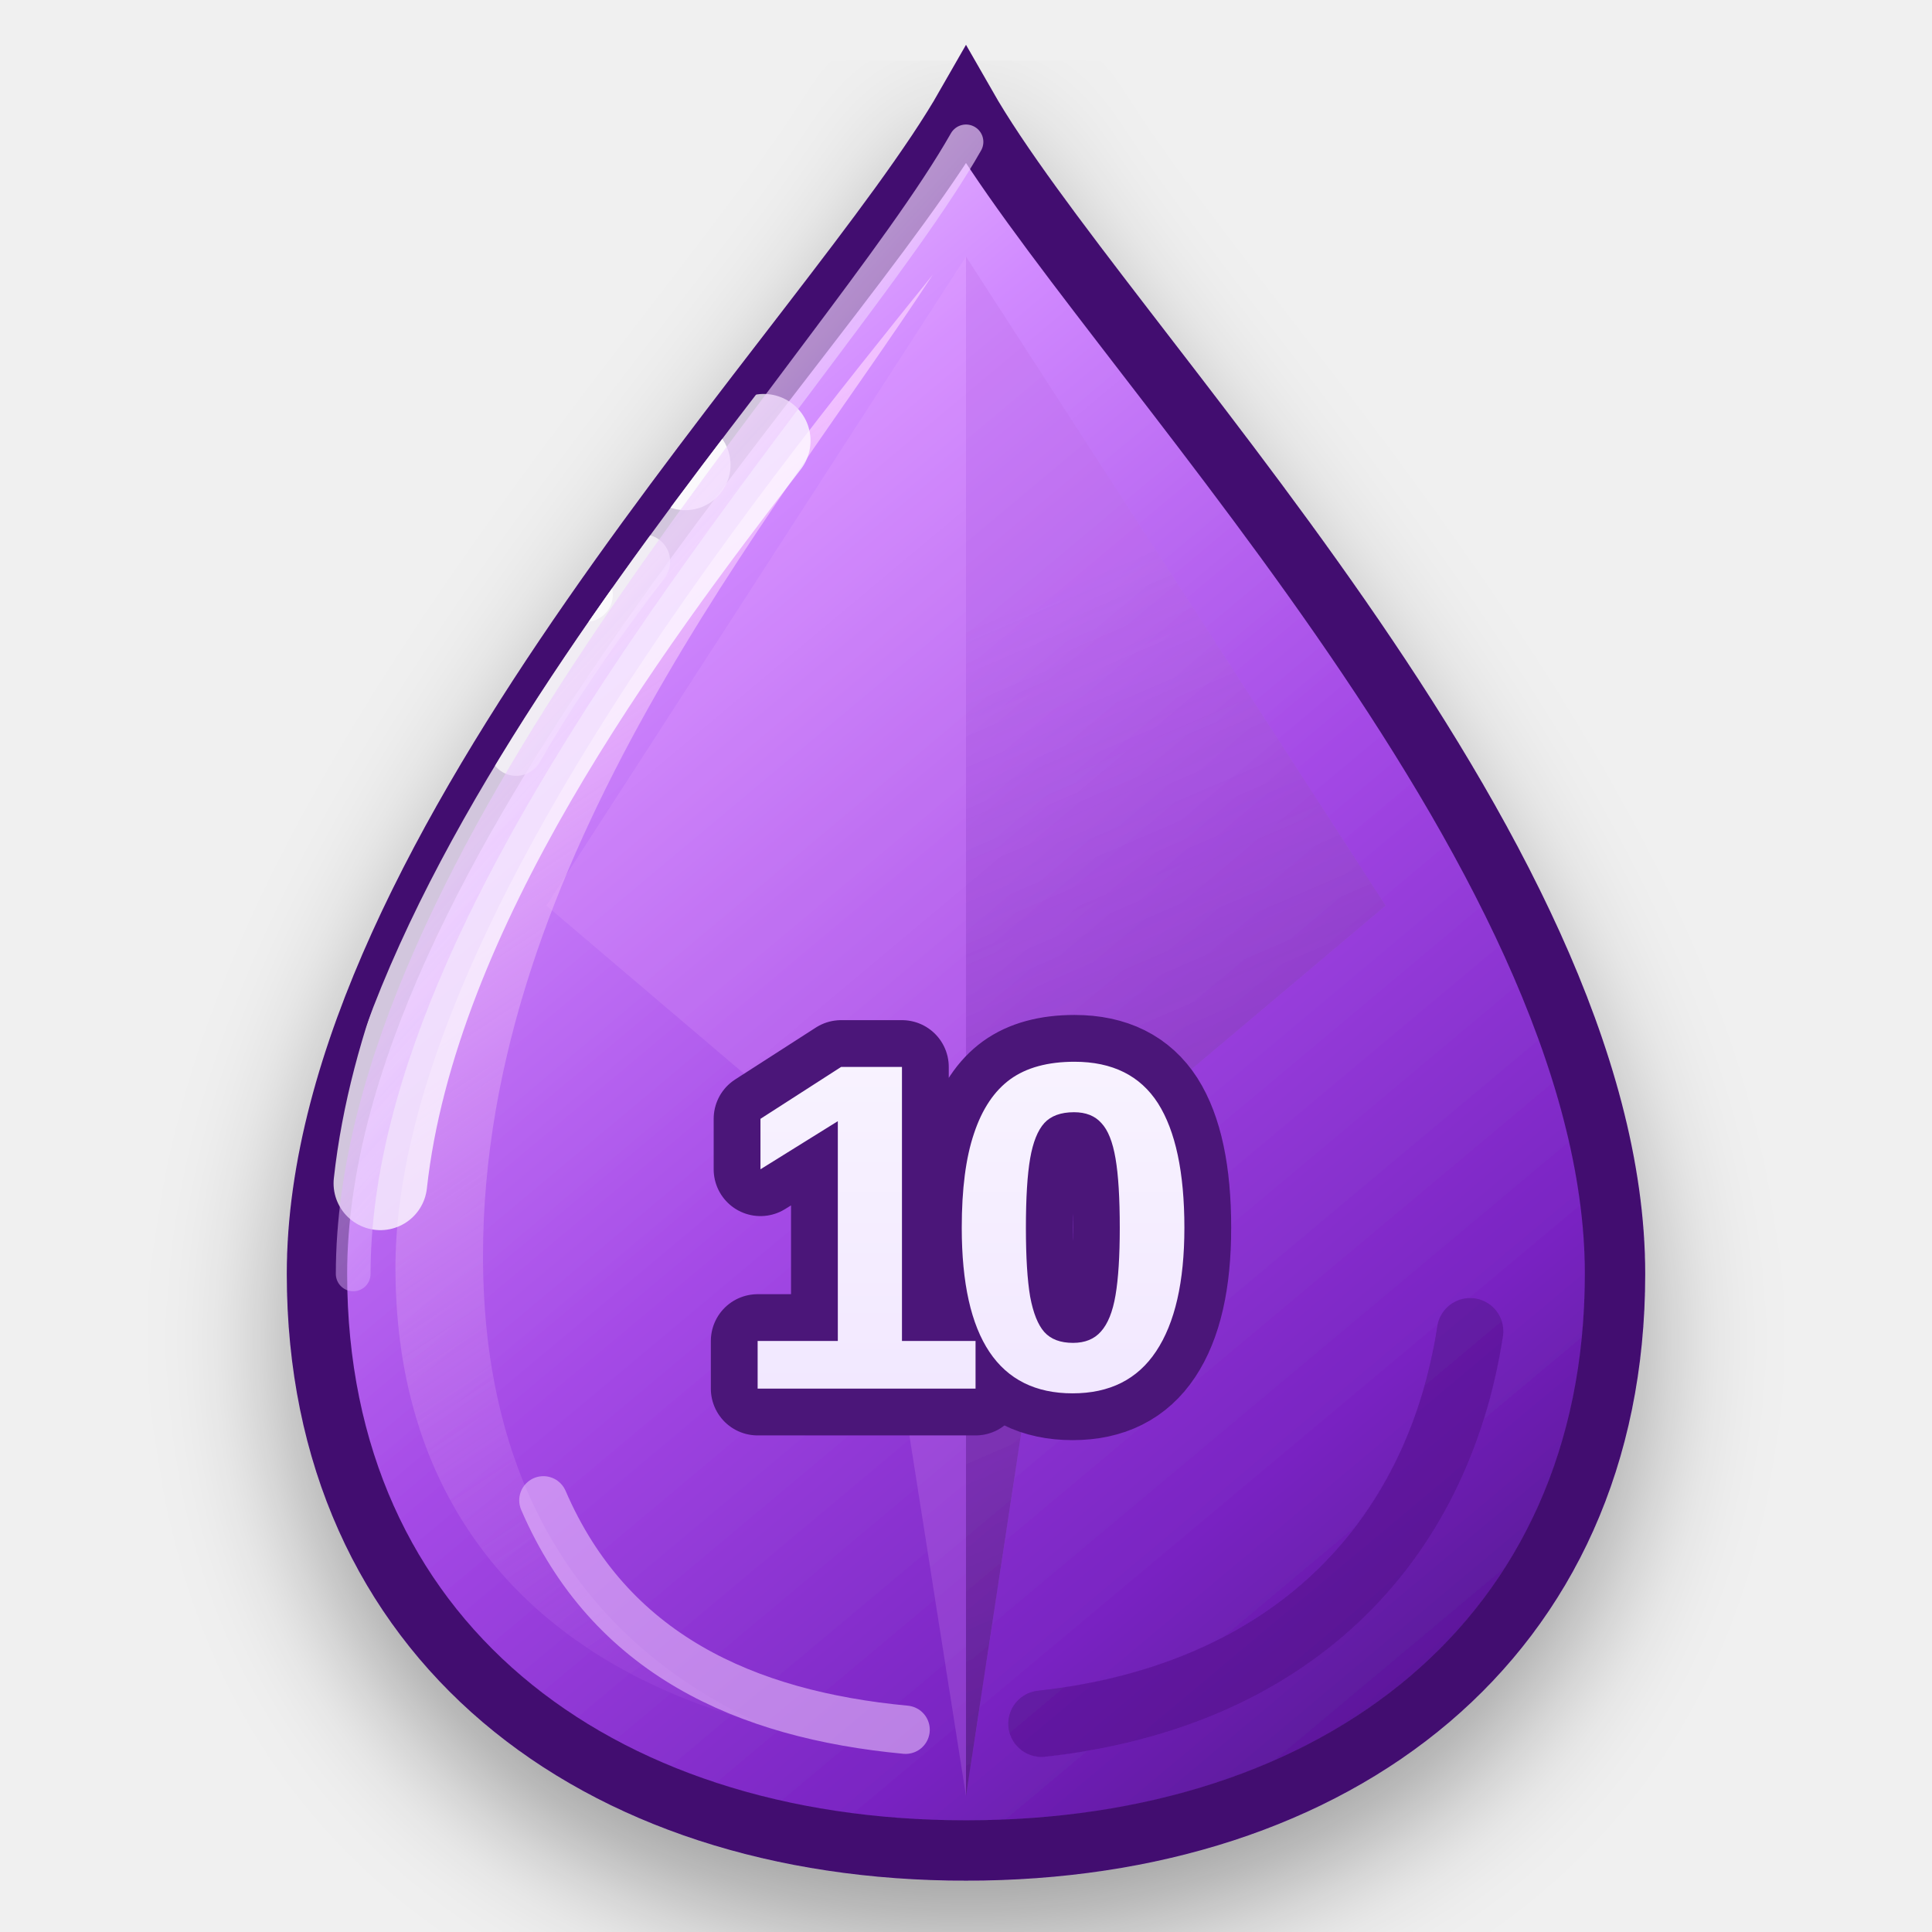
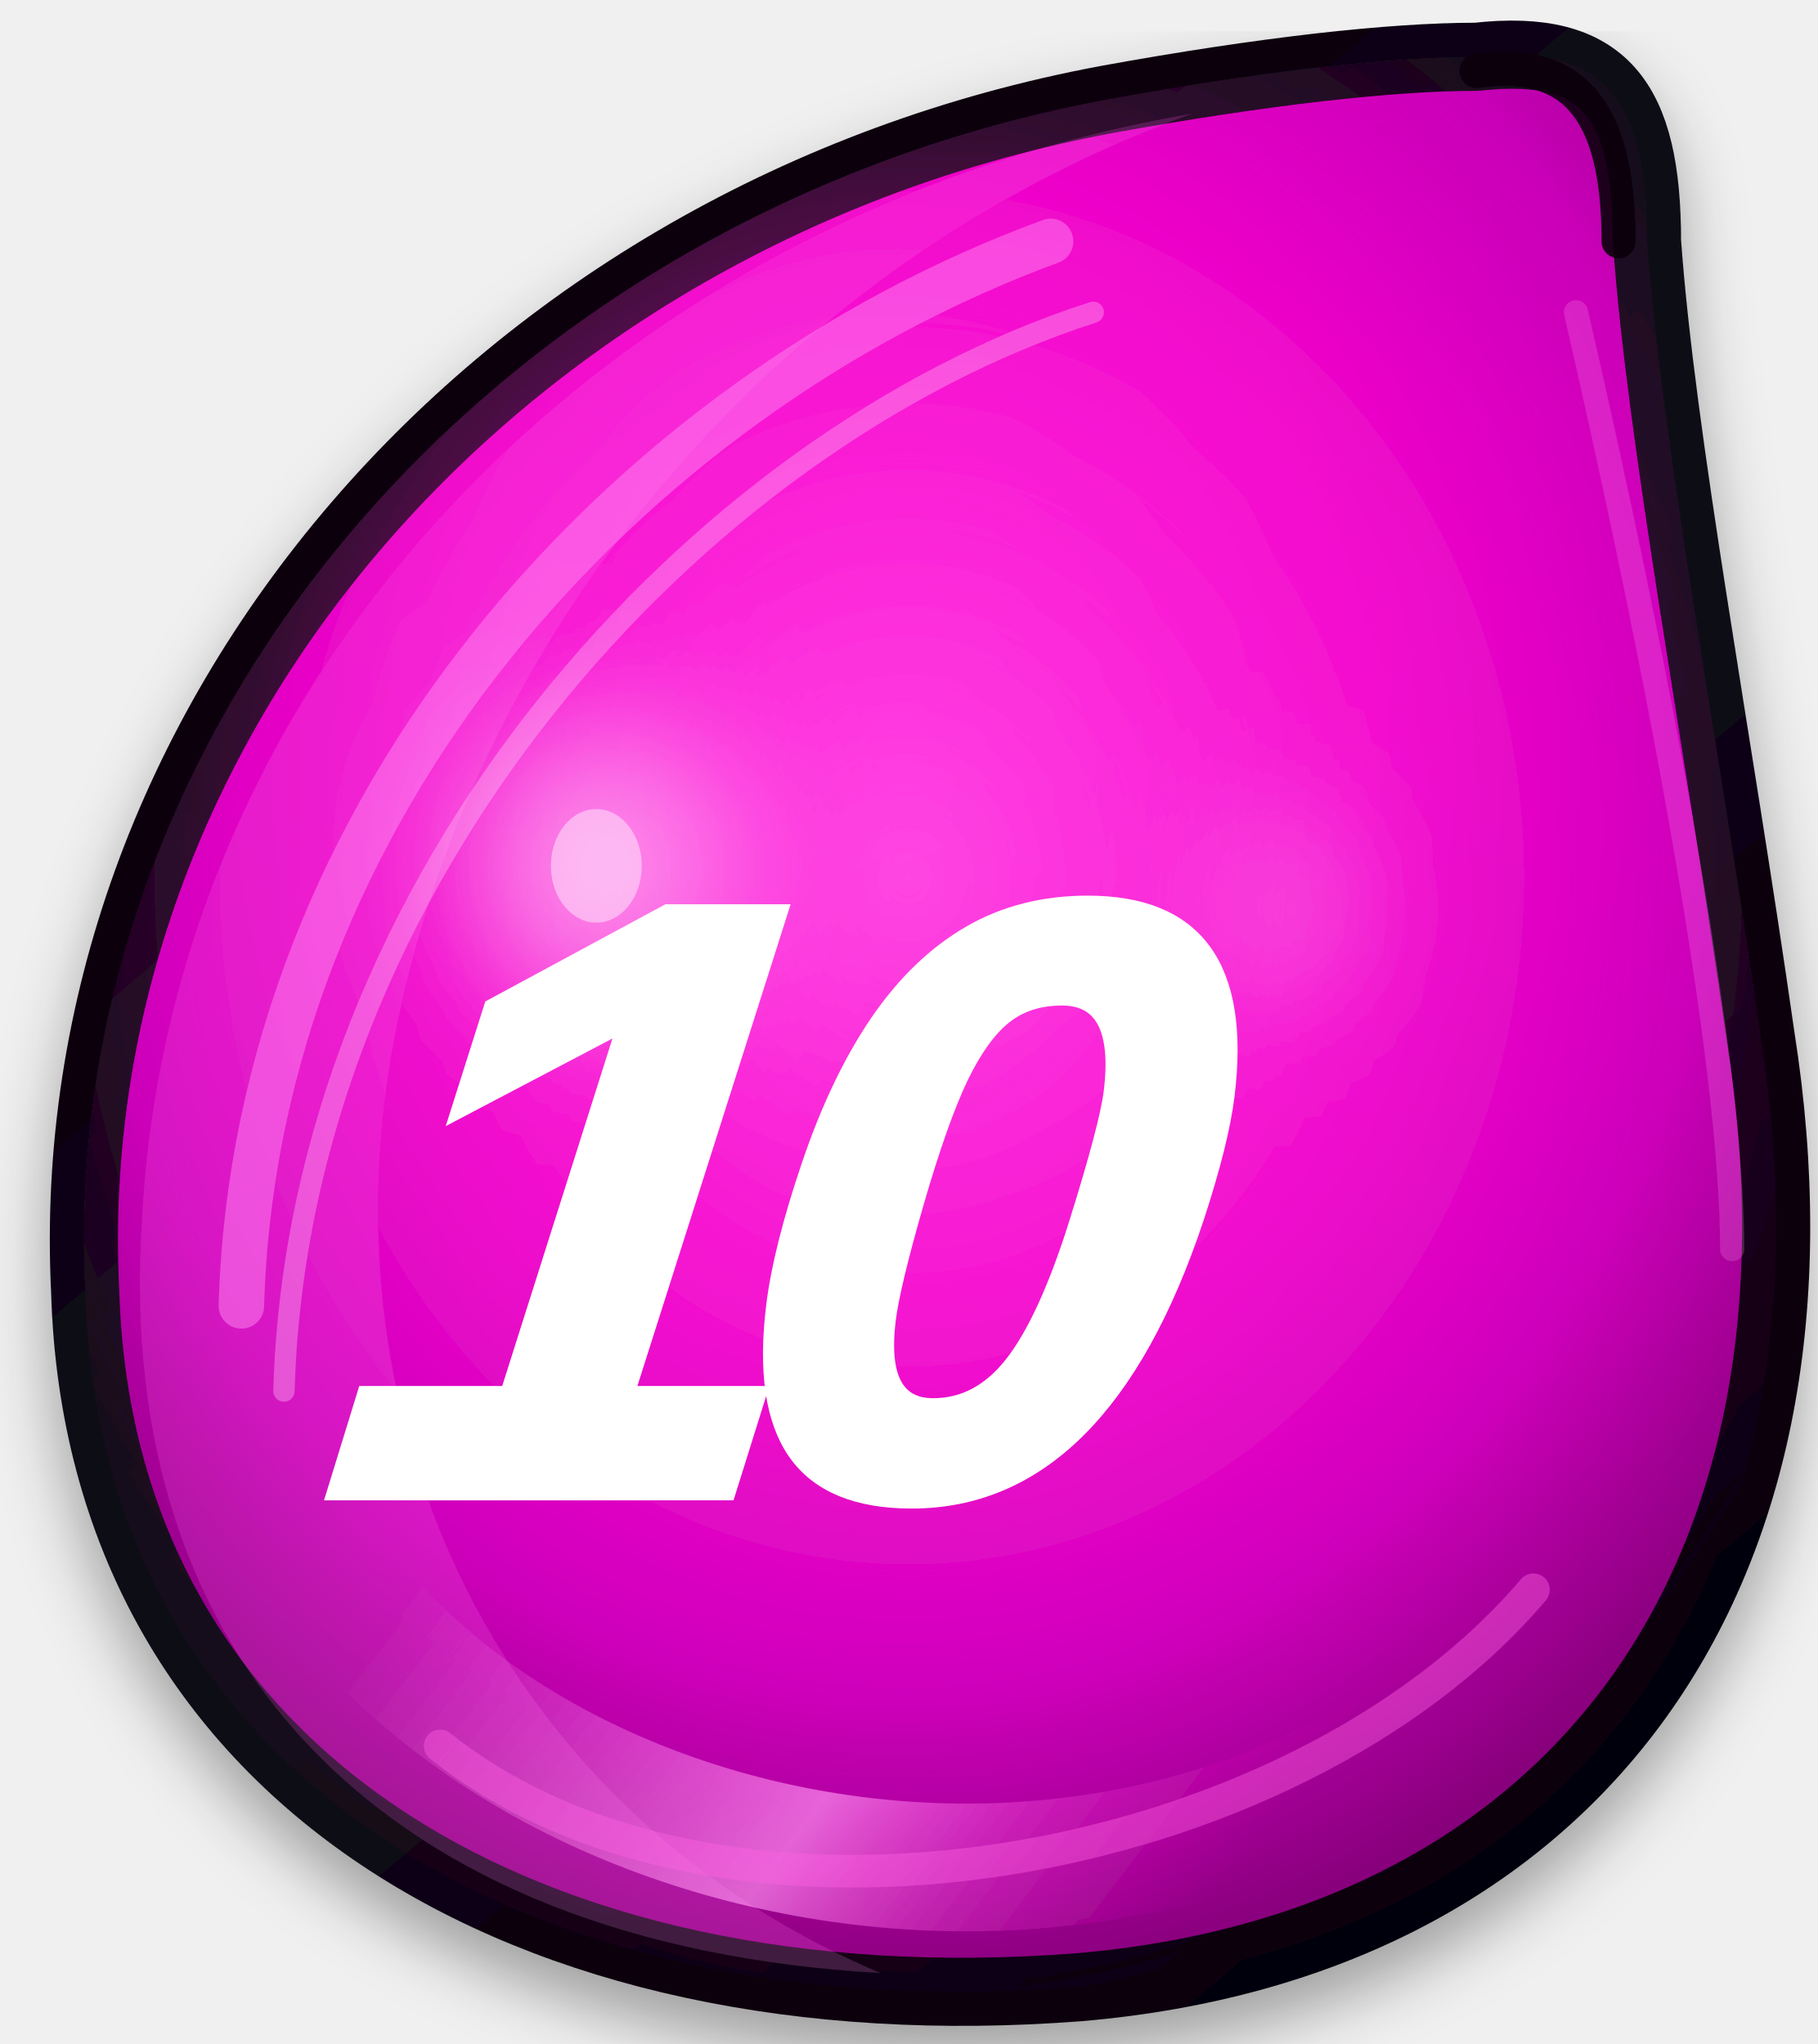
- <svg xmlns="http://www.w3.org/2000/svg" width="64" height="64" viewBox="0 0 64 64">
+ <svg xmlns="http://www.w3.org/2000/svg" width="64" height="72" viewBox="0 0 128 144">
  <defs>
-     <linearGradient id="drop" x1="12" y1="9" x2="53" y2="58" gradientUnits="userSpaceOnUse">
-       <stop stop-color="#f4d5ff" />
-       <stop offset=".22" stop-color="#d18aff" />
-       <stop offset=".52" stop-color="#a348e5" />
-       <stop offset=".78" stop-color="#7924c2" />
-       <stop offset="1" stop-color="#481080" />
+     <radialGradient id="magenta" cx="48%" cy="36%" r="68%">
+       <stop offset="0" stop-color="#ff22da" />
+       <stop offset=".42" stop-color="#ed00c8" />
+       <stop offset=".72" stop-color="#c900b8" />
+       <stop offset="1" stop-color="#79006f" />
+     </radialGradient>
+     <linearGradient id="edge" x1="14" y1="18" x2="111" y2="132" gradientUnits="userSpaceOnUse">
+       <stop stop-color="#05030a" />
+       <stop offset=".48" stop-color="#100817" />
+       <stop offset="1" stop-color="#050309" />
    </linearGradient>
-     <linearGradient id="edge" x1="12" y1="17" x2="53" y2="54" gradientUnits="userSpaceOnUse">
-       <stop stop-color="#fff0ff" stop-opacity=".95" />
-       <stop offset=".35" stop-color="#d8a0ff" stop-opacity=".55" />
-       <stop offset="1" stop-color="#3b086c" stop-opacity=".9" />
+     <radialGradient id="innerGlow" cx="50%" cy="43%" r="60%">
+       <stop stop-color="#ff4ce4" stop-opacity=".88" />
+       <stop offset=".62" stop-color="#ff16d4" stop-opacity=".16" />
+       <stop offset="1" stop-color="#8b007e" stop-opacity="0" />
+     </radialGradient>
+     <radialGradient id="shine" cx="50%" cy="50%" r="50%">
+       <stop stop-color="#fff" stop-opacity=".9" />
+       <stop offset=".24" stop-color="#fff" stop-opacity=".42" />
+       <stop offset="1" stop-color="#fff" stop-opacity="0" />
+     </radialGradient>
+     <linearGradient id="bottomGloss" x1="37" y1="102" x2="83" y2="137" gradientUnits="userSpaceOnUse">
+       <stop stop-color="#ff8aed" stop-opacity="0" />
+       <stop offset=".55" stop-color="#ff91f0" stop-opacity=".68" />
+       <stop offset="1" stop-color="#f000c7" stop-opacity="0" />
    </linearGradient>
-     <linearGradient id="facetLeft" x1="13" y1="23" x2="33" y2="53" gradientUnits="userSpaceOnUse">
-       <stop stop-color="#f7caff" stop-opacity=".82" />
-       <stop offset="1" stop-color="#a74ce5" stop-opacity=".12" />
-     </linearGradient>
-     <linearGradient id="facetRight" x1="34" y1="20" x2="50" y2="57" gradientUnits="userSpaceOnUse">
-       <stop stop-color="#8b31cf" stop-opacity=".15" />
-       <stop offset="1" stop-color="#36065f" stop-opacity=".65" />
-     </linearGradient>
-     <linearGradient id="number" x1="0" y1="23" x2="0" y2="49" gradientUnits="userSpaceOnUse">
-       <stop stop-color="#fff" />
-       <stop offset="1" stop-color="#f0e5ff" />
-     </linearGradient>
-     <filter id="shadow" x="-25%" y="-20%" width="150%" height="155%">
-       <feGaussianBlur in="SourceAlpha" stdDeviation="2.1" />
-       <feOffset dy="2" />
+     <filter id="outerShadow" x="-30%" y="-20%" width="160%" height="165%">
+       <feGaussianBlur in="SourceAlpha" stdDeviation="2.3" />
+       <feOffset dy="2.2" />
      <feComponentTransfer>
-         <feFuncA type="linear" slope=".34" />
+         <feFuncA type="linear" slope=".35" />
      </feComponentTransfer>
      <feMerge>
        <feMergeNode />
        <feMergeNode in="SourceGraphic" />
      </feMerge>
    </filter>
+     <filter id="softGlow" x="-200%" y="-200%" width="500%" height="500%">
+       <feGaussianBlur stdDeviation="5" />
+     </filter>
    <clipPath id="dropClip">
-       <path d="M32 3.5C27.6 11.2 10.5 28.1 10.5 42.2c0 12.1 9.2 19.1 21.5 19.1s21.5-7 21.5-19.1C53.5 28.1 36.4 11.2 32 3.5Z" />
+       <path d="M104 4       C113 3 116 7 116 17       C117 31 121 52 124 73       C130 111 111 137 76 140       C37 143 7 125 6 91       C4 51 35 15 78 7       C89 5 98 4 104 4Z" />
    </clipPath>
  </defs>
-   <g filter="url(#shadow)">
-     <path d="M32 3.5C27.6 11.2 10.5 28.1 10.5 42.2c0 12.1 9.2 19.1 21.5 19.1s21.5-7 21.5-19.1C53.5 28.1 36.4 11.2 32 3.5Z" fill="url(#drop)" stroke="#42106f" stroke-width="2" />
+   <g filter="url(#outerShadow)">
+     <path d="M104 4     C113 3 116 7 116 17     C117 31 121 52 124 73     C130 111 111 137 76 140     C37 143 7 125 6 91     C4 51 35 15 78 7     C89 5 98 4 104 4Z" fill="url(#magenta)" stroke="url(#edge)" stroke-width="4.8" stroke-linejoin="round" />
    <g clip-path="url(#dropClip)">
-       <path d="M30.9 9.1C25.6 17.2 16 28.5 16 41.6c0 7.6 3.3 12.8 9.2 15.5-7.9-2.1-12.1-7.5-12.1-15.1 0-10.9 12-25.7 17.8-32.9Z" fill="url(#facetLeft)" />
-       <path d="M32 8.5 45.9 30 35.1 39.1 32 59.5 28.8 39.1 18.1 30Z" fill="#f0b5ff" opacity=".16" />
-       <path d="M32 8.5 45.9 30 35.1 39.1 32 59.5Z" fill="url(#facetRight)" />
-       <path d="M12.6 39.2c1-9.1 8-18.5 12.7-24.6" fill="none" stroke="#fff" stroke-width="3.1" stroke-linecap="round" opacity=".76" />
-       <path d="M17.1 24.8c1.2-2.1 2.6-4.1 4.2-6.2" fill="none" stroke="#fff" stroke-width="1.8" stroke-linecap="round" opacity=".68" />
-       <path d="M18 49.7c2.2 5.1 6.7 7.1 12 7.6" fill="none" stroke="#eecbff" stroke-width="1.6" stroke-linecap="round" opacity=".55" />
-       <path d="M34.5 57.1c8.2-.9 13.1-5.9 14.2-13" fill="none" stroke="#4c0d80" stroke-width="2.2" stroke-linecap="round" opacity=".44" />
-       <circle cx="22.7" cy="15.4" r="1.5" fill="#fff" opacity=".9" />
-       <circle cx="19.4" cy="19.7" r=".9" fill="#fff" opacity=".75" />
+       <rect x="0" y="0" width="128" height="144" fill="url(#innerGlow)" />
+       <path d="M10 86 C12 47 43 15 84 8 C56 18 34 43 28 72 C22 101 36 128 62 139 C27 137 8 117 10 86Z" fill="#ff72eb" opacity=".2" />
+       <path d="M17 92 C18 57 44 28 74 17" fill="none" stroke="#ff85f1" stroke-width="3.2" stroke-linecap="round" opacity=".5" />
+       <path d="M20 98 C21 62 49 31 77 22" fill="none" stroke="#ffb6f5" stroke-width="1.5" stroke-linecap="round" opacity=".38" />
+       <path d="M24 112 C42 135 87 141 111 112" fill="none" stroke="url(#bottomGloss)" stroke-width="9" stroke-linecap="round" />
+       <path d="M31 123 C51 139 91 132 108 112" fill="none" stroke="#ff62e3" stroke-width="2.3" stroke-linecap="round" opacity=".42" />
+       <ellipse cx="42" cy="61" rx="9" ry="10" fill="#fff" opacity=".5" filter="url(#softGlow)" />
+       <ellipse cx="42" cy="61" rx="3.2" ry="4" fill="#fff" opacity=".43" />
+       <ellipse cx="91" cy="64" rx="5" ry="7" fill="#fff" opacity=".28" filter="url(#softGlow)" />
+       <path d="M111 22 C117 48 122 75 122 88" fill="none" stroke="#ff9af0" stroke-width="1.7" stroke-linecap="round" opacity=".22" />
    </g>
-     <path d="M32 4.7c-4.2 7.4-20.3 23.9-20.3 37.5" fill="none" stroke="url(#edge)" stroke-width="1.15" stroke-linecap="round" opacity=".8" />
-     <text x="32" y="46" text-anchor="middle" fill="url(#number)" stroke="#4b1679" stroke-width="3.1" stroke-linejoin="round" paint-order="stroke fill" font-family="Arial,Helvetica,sans-serif" font-weight="900" font-size="15.5" letter-spacing="-1.5">10</text>
+     <path d="M104 5 C111 4 114 8 114 17" fill="none" stroke="#09040d" stroke-width="2.4" stroke-linecap="round" opacity=".9" />
+     <text x="66" y="105" text-anchor="middle" fill="#fff" stroke="#fff" stroke-width="1.4" paint-order="stroke fill" font-family="Arial,Helvetica,sans-serif" font-size="59" font-style="italic" font-weight="900" letter-spacing="-5" transform="skewX(-7)">10</text>
  </g>
</svg>
